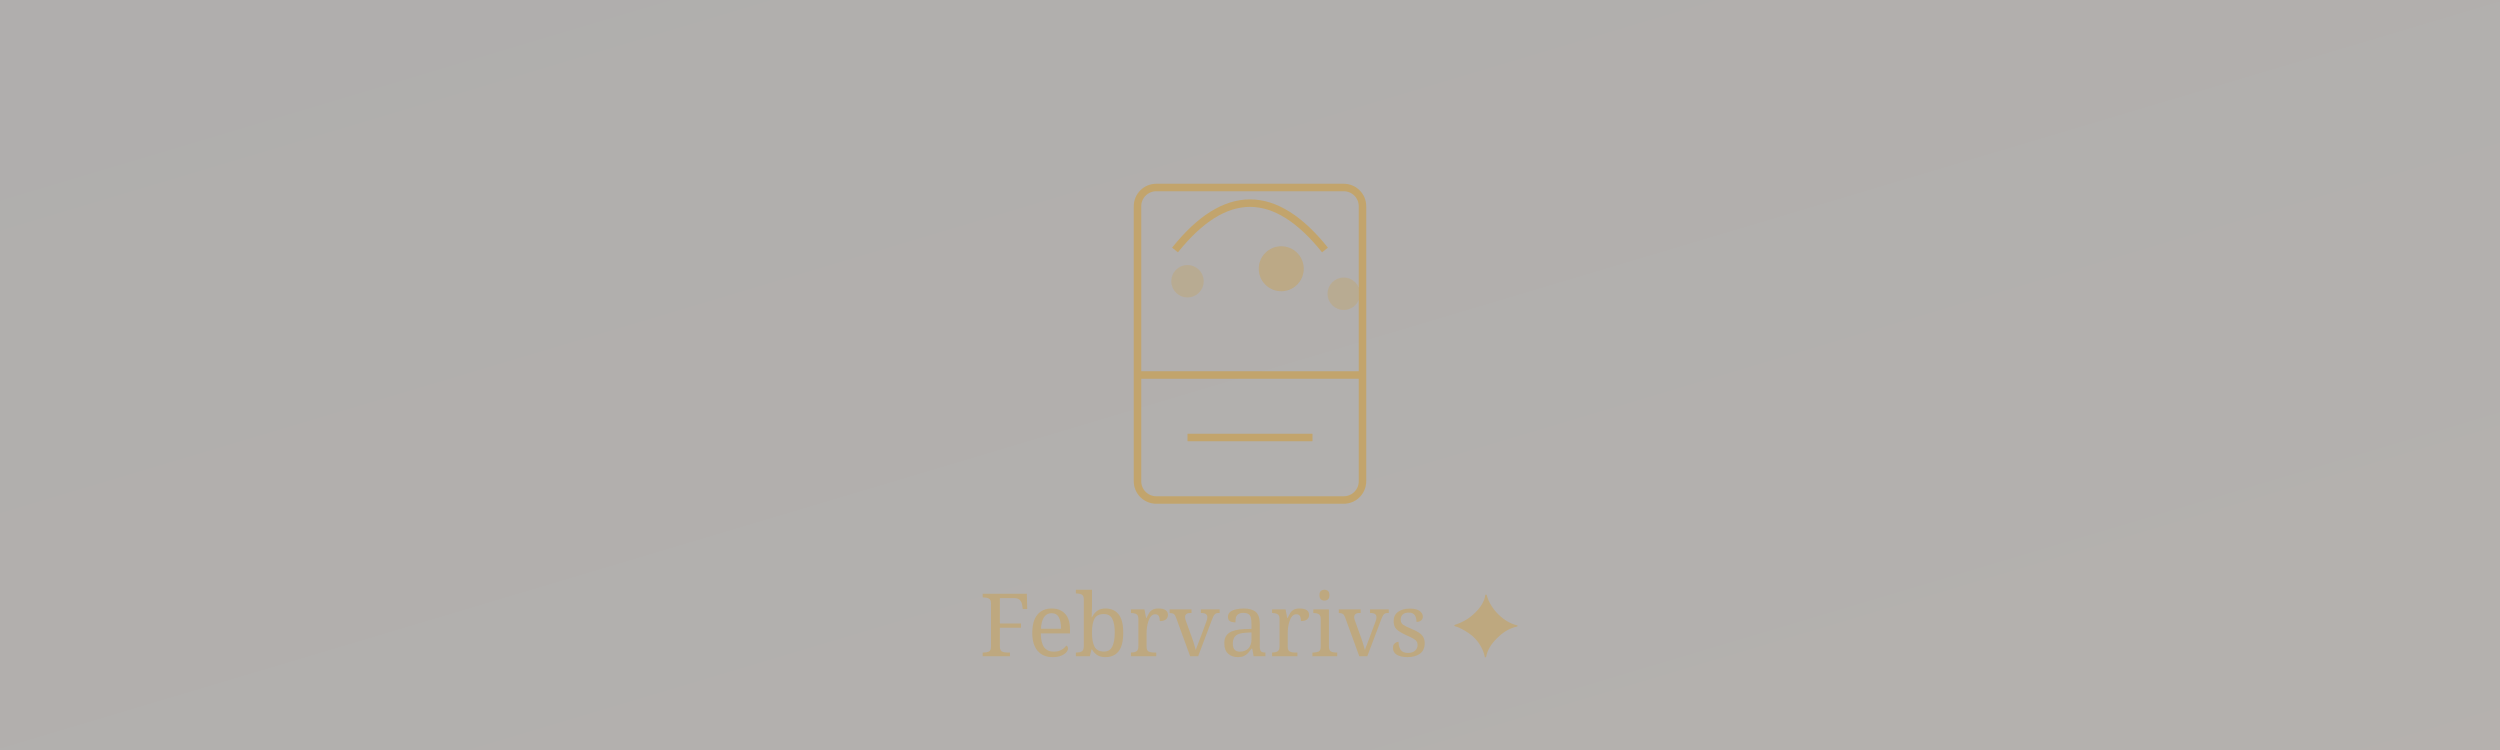
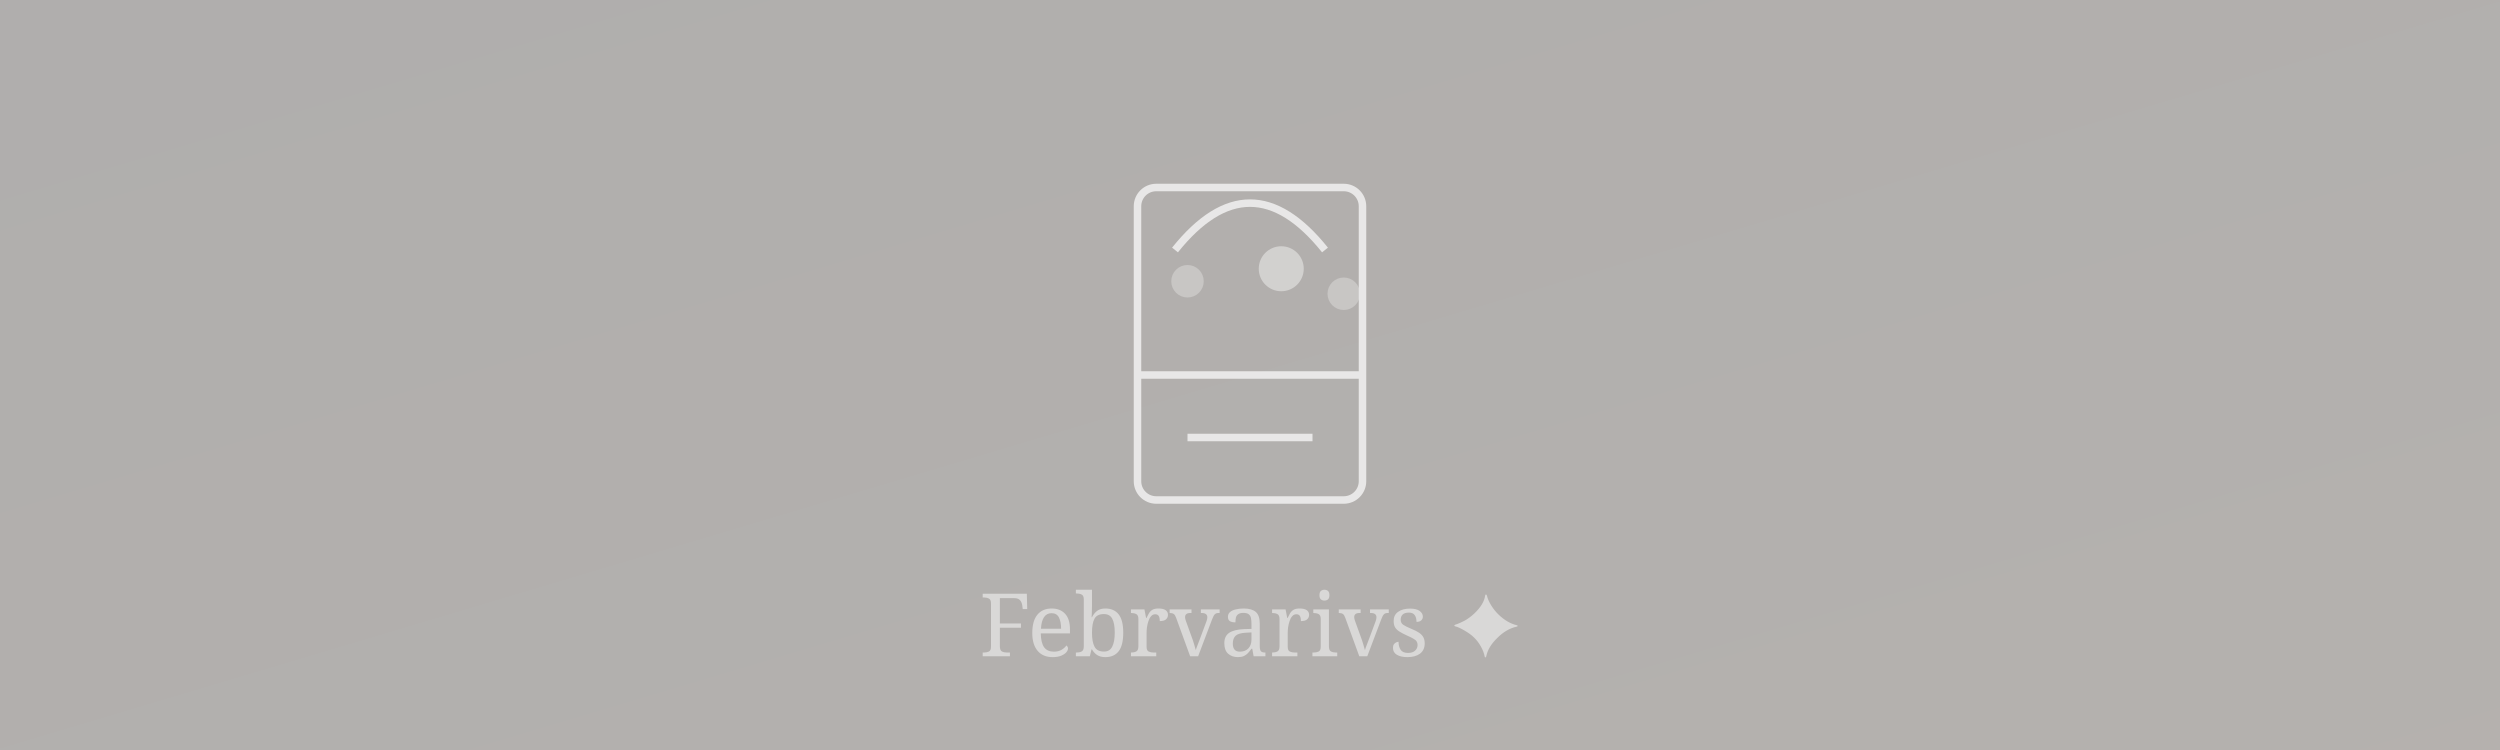
<svg xmlns="http://www.w3.org/2000/svg" viewBox="0 0 400 120">
  <defs>
    <linearGradient id="bg" x1="0" y1="0" x2="1" y2="1">
      <stop offset="0%" stop-color="#1a1410" />
      <stop offset="100%" stop-color="#2a1f15" />
    </linearGradient>
  </defs>
  <rect width="400" height="120" fill="url(#bg)" opacity="0.3" />
-   <g transform="translate(200,55)" stroke="#c9a050" stroke-width="1.2" fill="none" opacity="0.7">
+   <g transform="translate(200,55)" stroke="#ffffff" stroke-width="1.2" fill="none" opacity="0.7">
    <rect x="-18" y="-25" width="36" height="50" rx="3" />
    <path d="M-12,-15 Q0,-30 12,-15" fill="none" />
    <path d="M-18,5 L18,5" />
    <path d="M-10,15 L10,15" />
-     <circle cx="5" cy="-12" r="3" fill="#c9a050" opacity="0.6" />
-     <circle cx="-10" cy="-10" r="2" fill="#c9a050" opacity="0.4" />
-     <circle cx="15" cy="-8" r="2" fill="#c9a050" opacity="0.4" />
+     <circle cx="5" cy="-12" r="3" fill="#ffffff" opacity="0.6" />
+     <circle cx="-10" cy="-10" r="2" fill="#ffffff" opacity="0.4" />
+     <circle cx="15" cy="-8" r="2" fill="#ffffff" opacity="0.4" />
  </g>
-   <text x="200" y="105" text-anchor="middle" fill="#c9a050" opacity="0.5" font-family="serif" font-size="14">Febrvarivs ✦</text>
+   <text x="200" y="105" text-anchor="middle" fill="#ffffff" opacity="0.5" font-family="serif" font-size="14">Febrvarivs ✦</text>
</svg>
